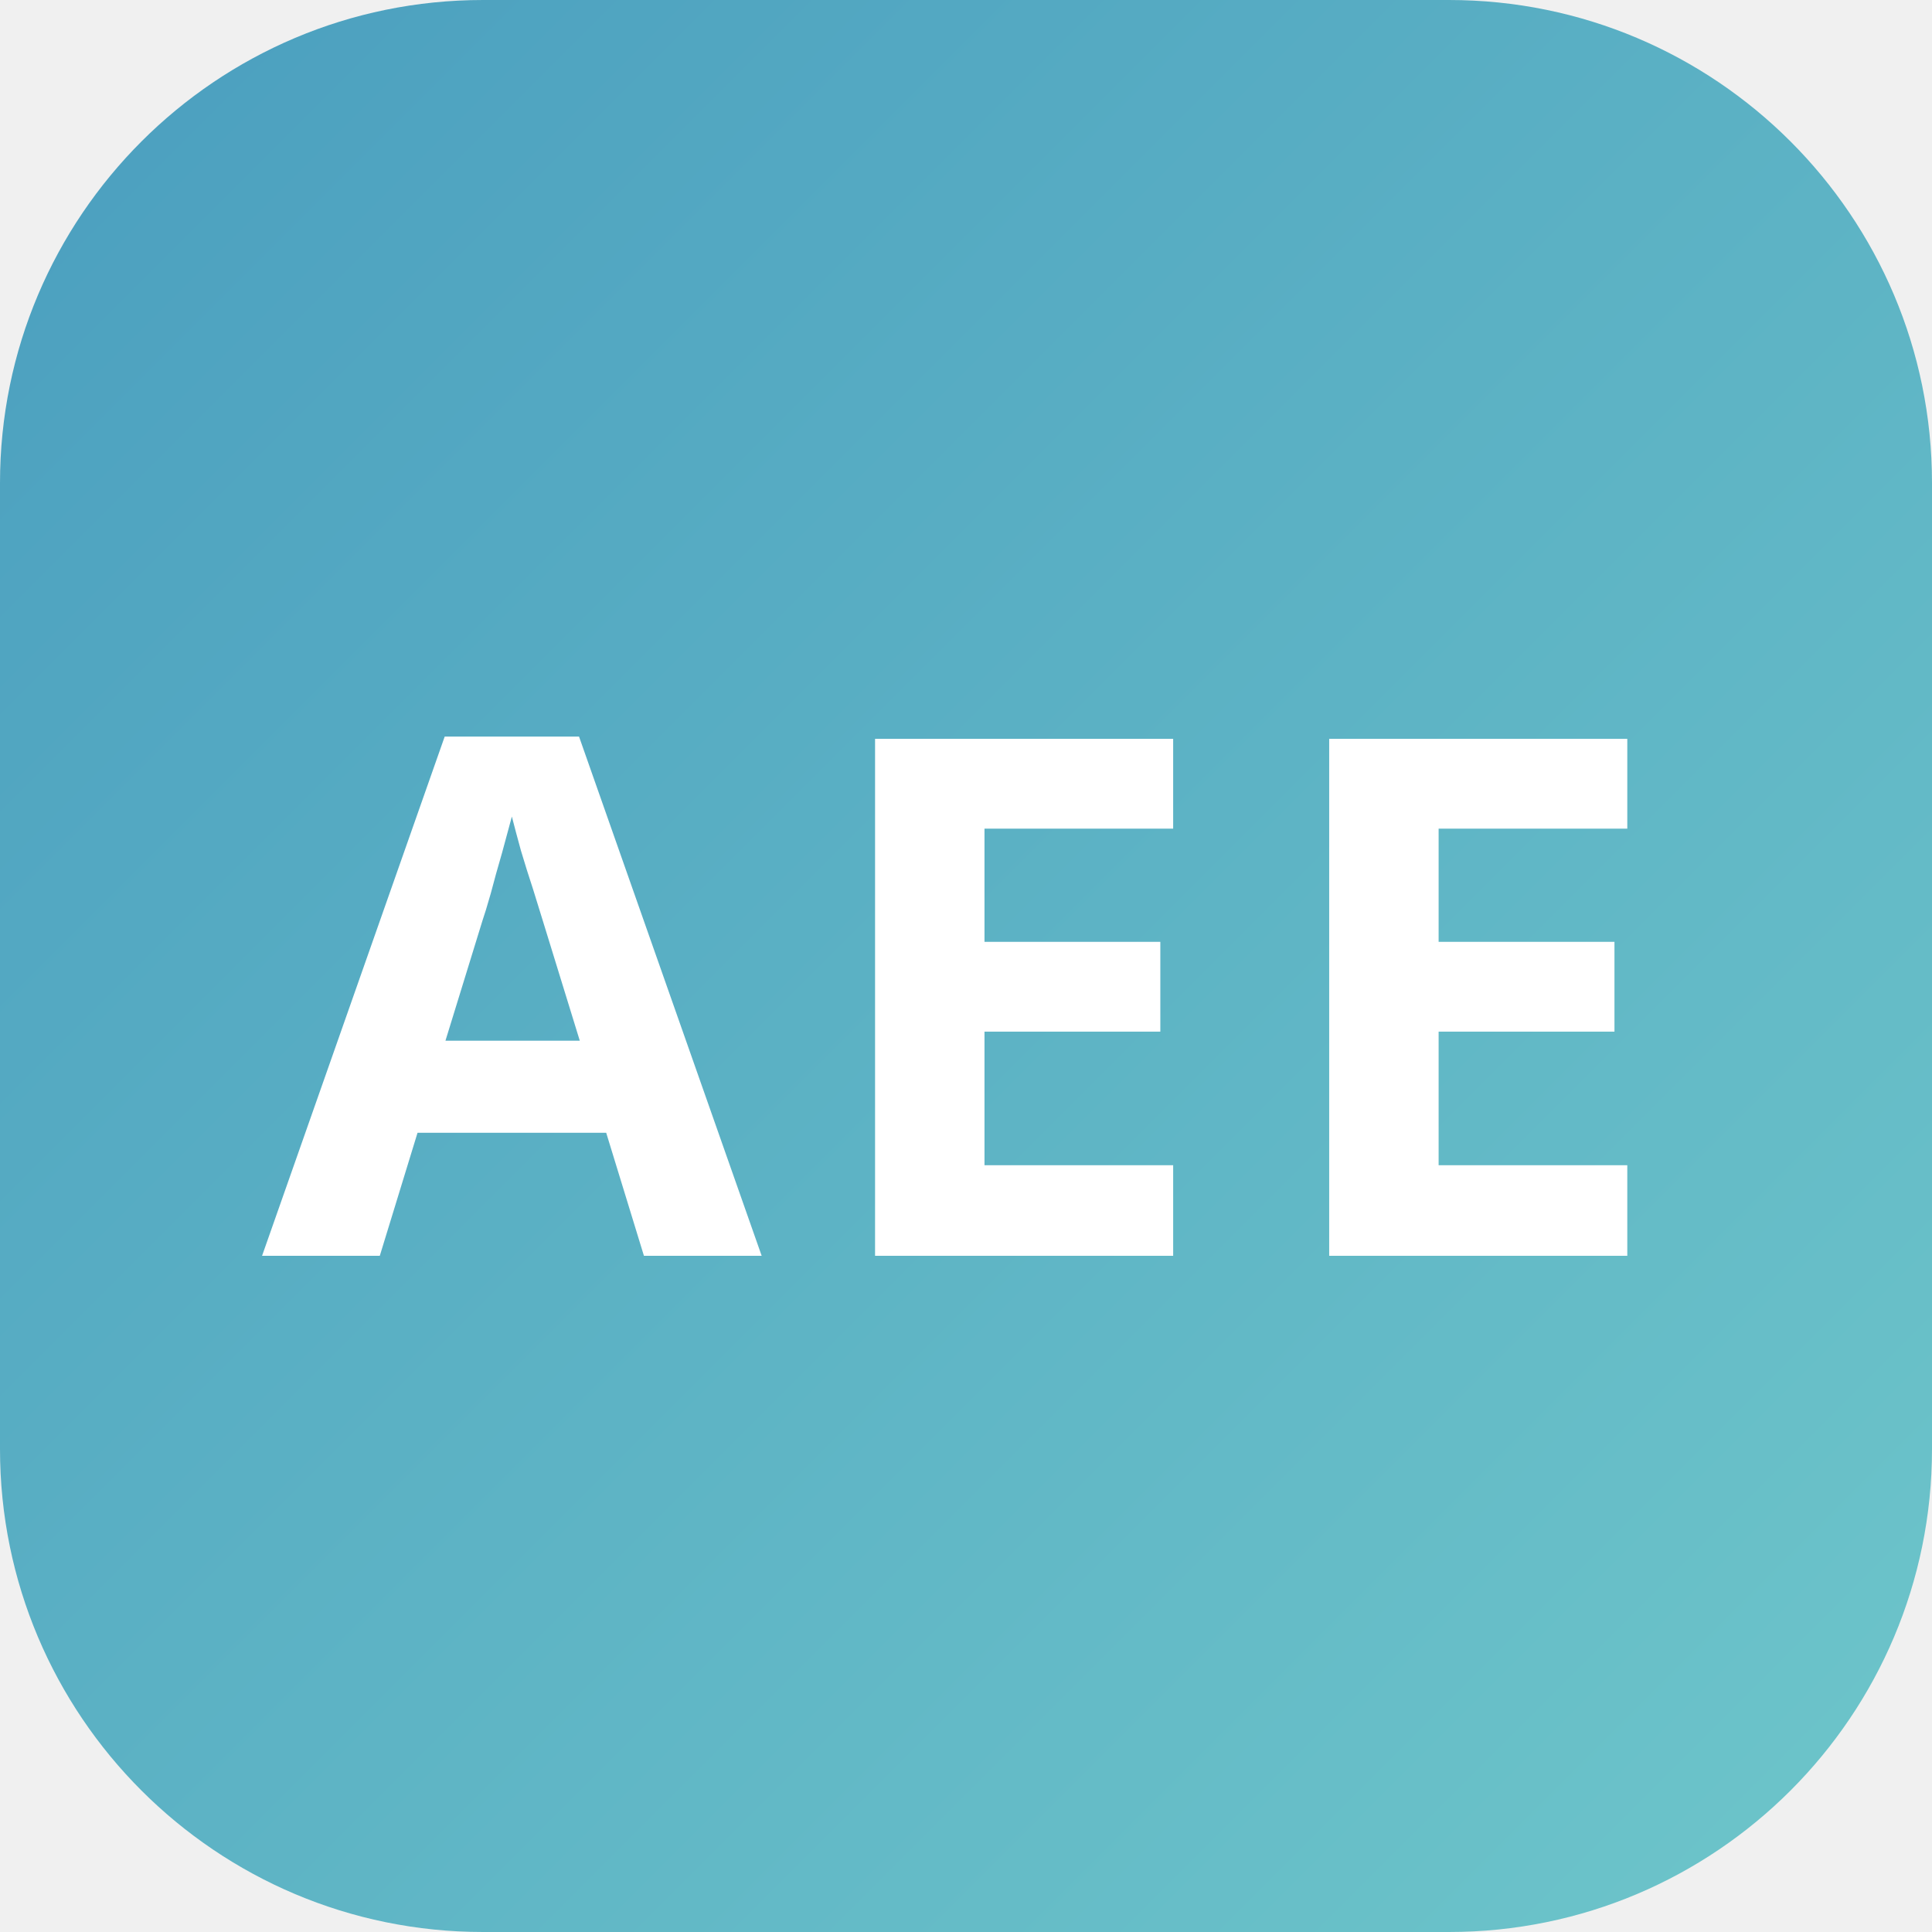
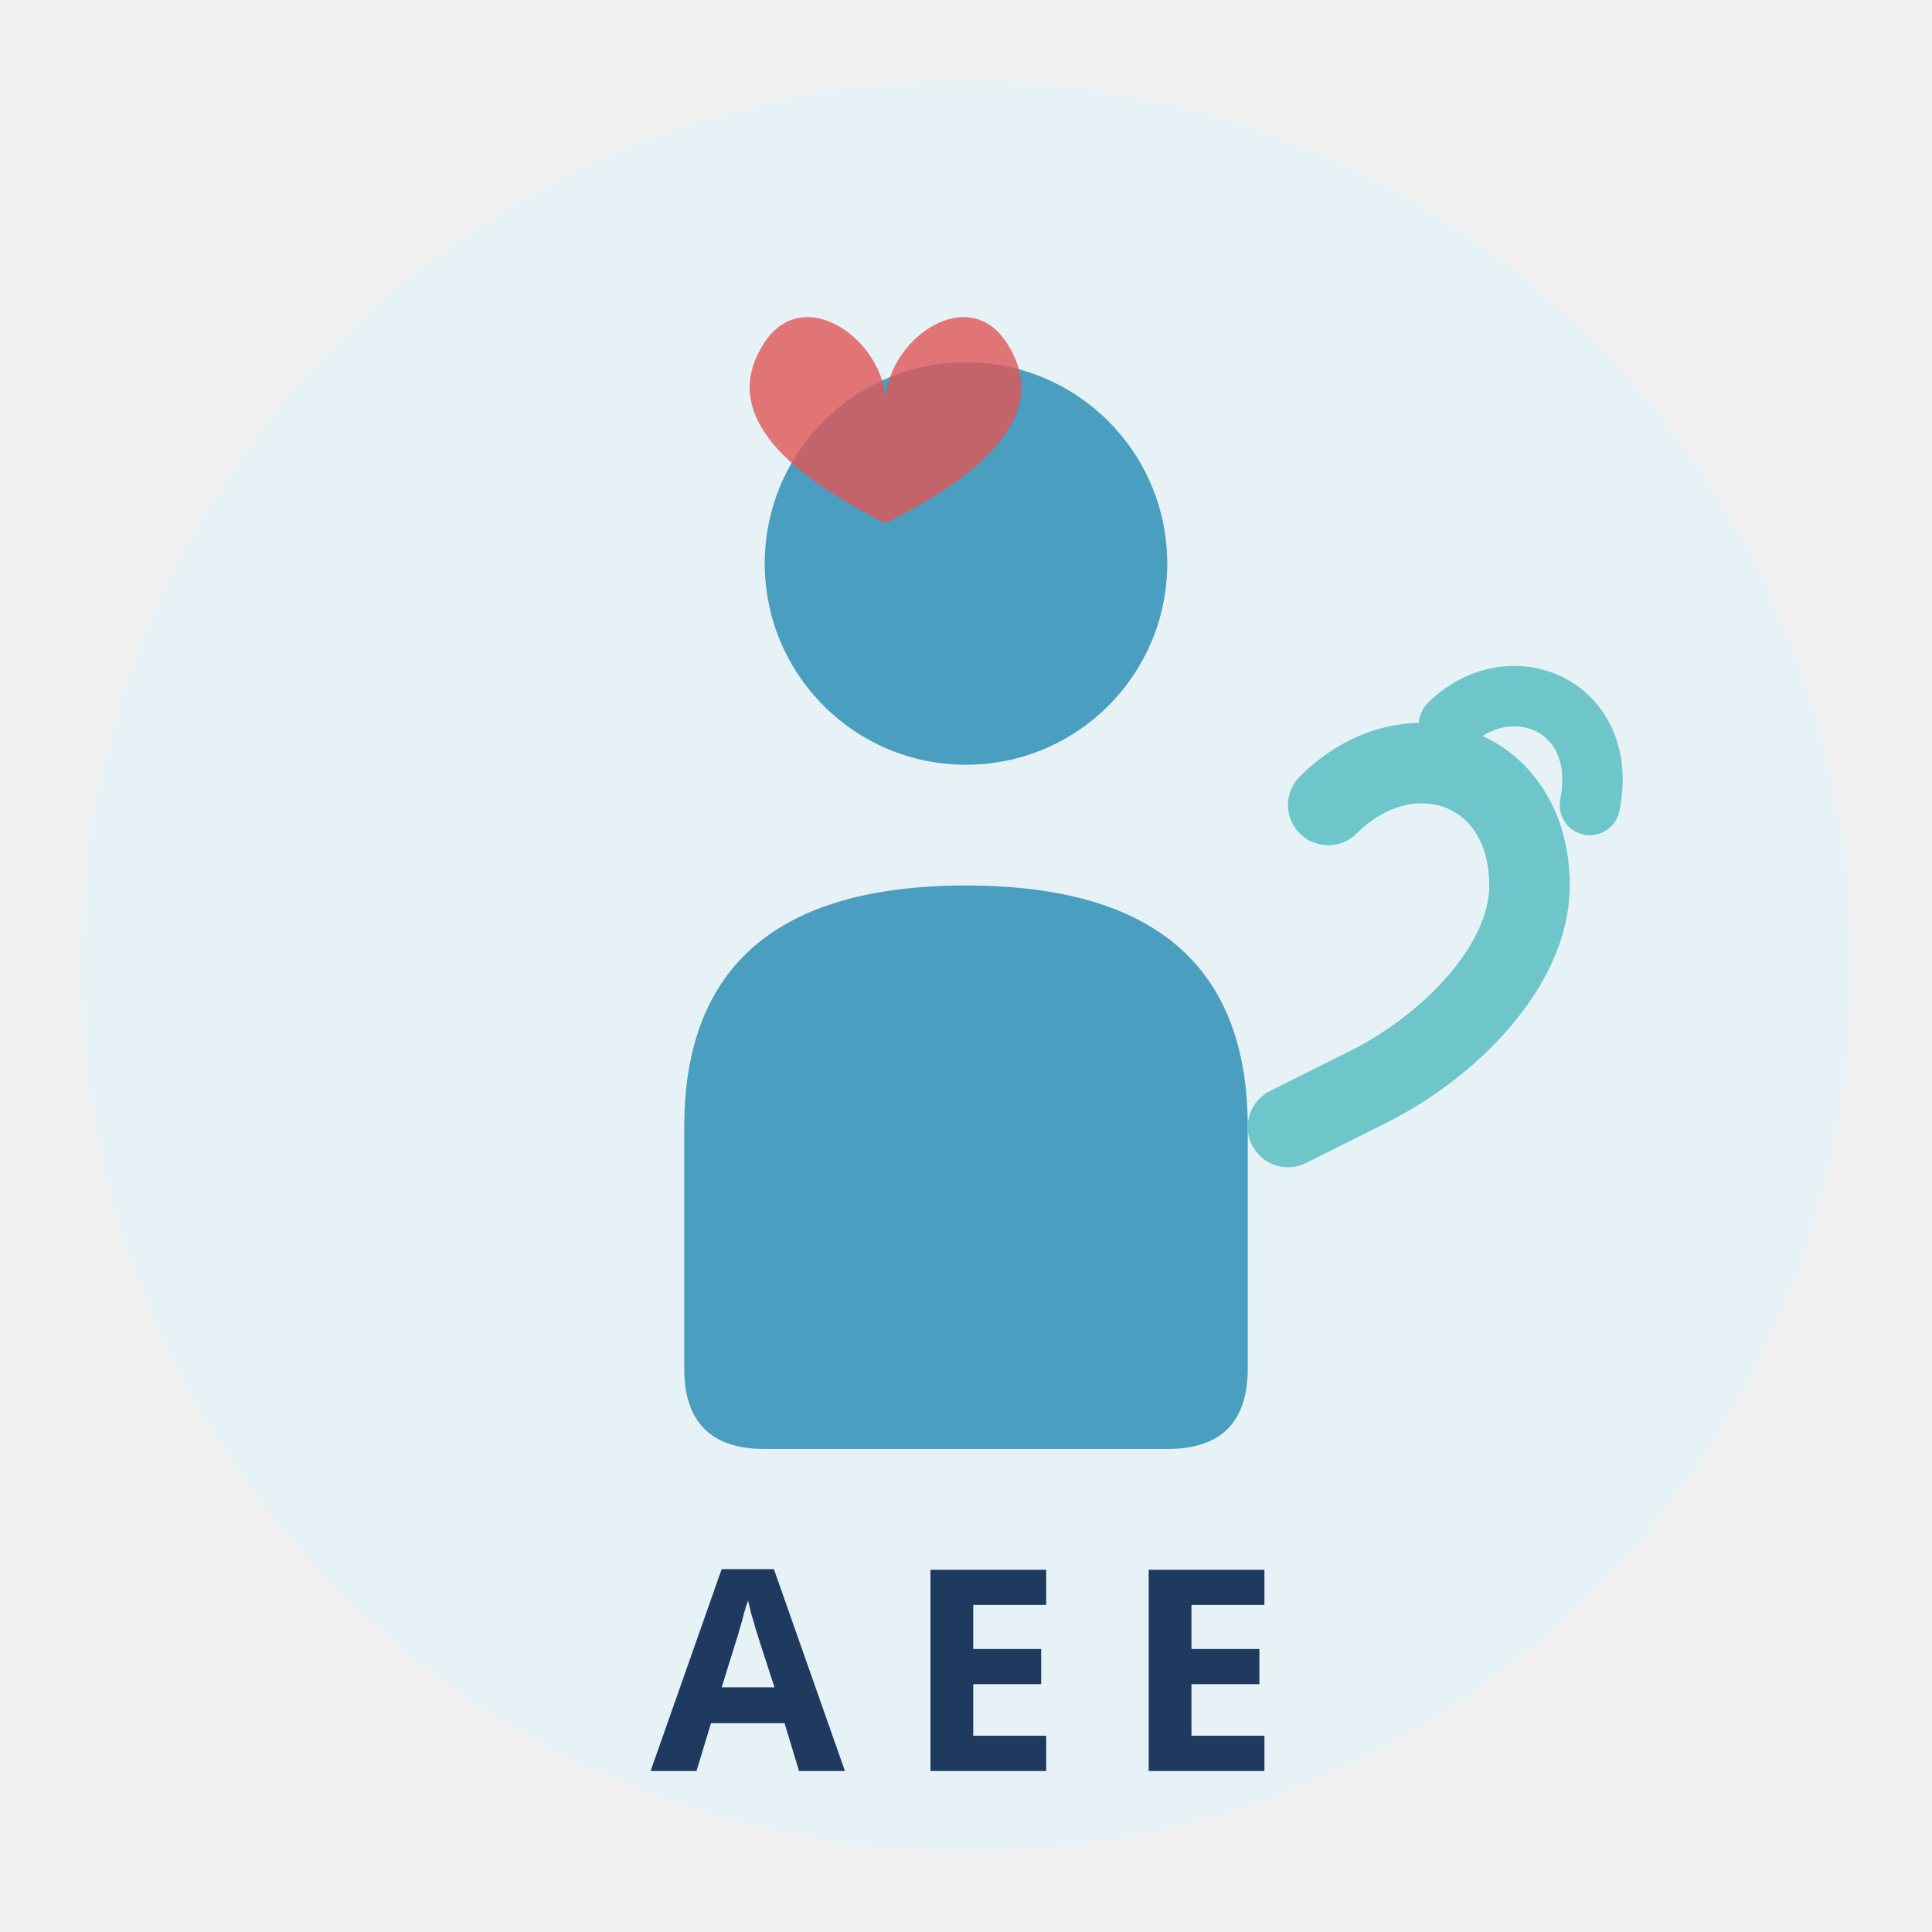
- <svg xmlns="http://www.w3.org/2000/svg" width="40" height="40" viewBox="0 0 40 40">
-   <defs>
-     <linearGradient id="g" x1="0%" y1="0%" x2="100%" y2="100%">
-       <stop offset="0%" stop-color="#4A9EBF" />
-       <stop offset="100%" stop-color="#6EC6CA" />
-     </linearGradient>
-   </defs>
-   <rect width="40" height="40" rx="10" fill="url(#g)" />
-   <text x="20" y="26" font-family="system-ui,sans-serif" font-weight="900" font-size="15" fill="white" text-anchor="middle" letter-spacing="1">AEE</text>
+ <svg xmlns="http://www.w3.org/2000/svg" viewBox="0 0 48 48" fill="none">
+   <circle cx="24" cy="24" r="22" fill="#E0F4F8" opacity="0.6" />
+   <circle cx="24" cy="14" r="5" fill="#4A9EBF" />
+   <path d="M17 28 Q17 22 24 22 Q31 22 31 28 L31 34 Q31 36 29 36 L19 36 Q17 36 17 34 Z" fill="#4A9EBF" />
+   <path d="M33 20 C35 18 38 19 38 22 C38 24 36 26 34 27 L32 28" stroke="#6EC6CA" stroke-width="2" stroke-linecap="round" fill="none" />
+   <path d="M36 18 C37.5 16.5 40 17.5 39.5 20" stroke="#6EC6CA" stroke-width="1.5" stroke-linecap="round" fill="none" />
+   <path d="M22 10 C22 8.5 20 7 19 8.5 C18 10 19 11.5 22 13 C25 11.5 26 10 25 8.5 C24 7 22 8.5 22 10 Z" fill="#E05555" opacity="0.8" />
+   <text x="24" y="44" font-family="Plus Jakarta Sans, sans-serif" font-size="7" font-weight="800" fill="#1E3A5F" text-anchor="middle" letter-spacing="1.5">AEE</text>
</svg>
